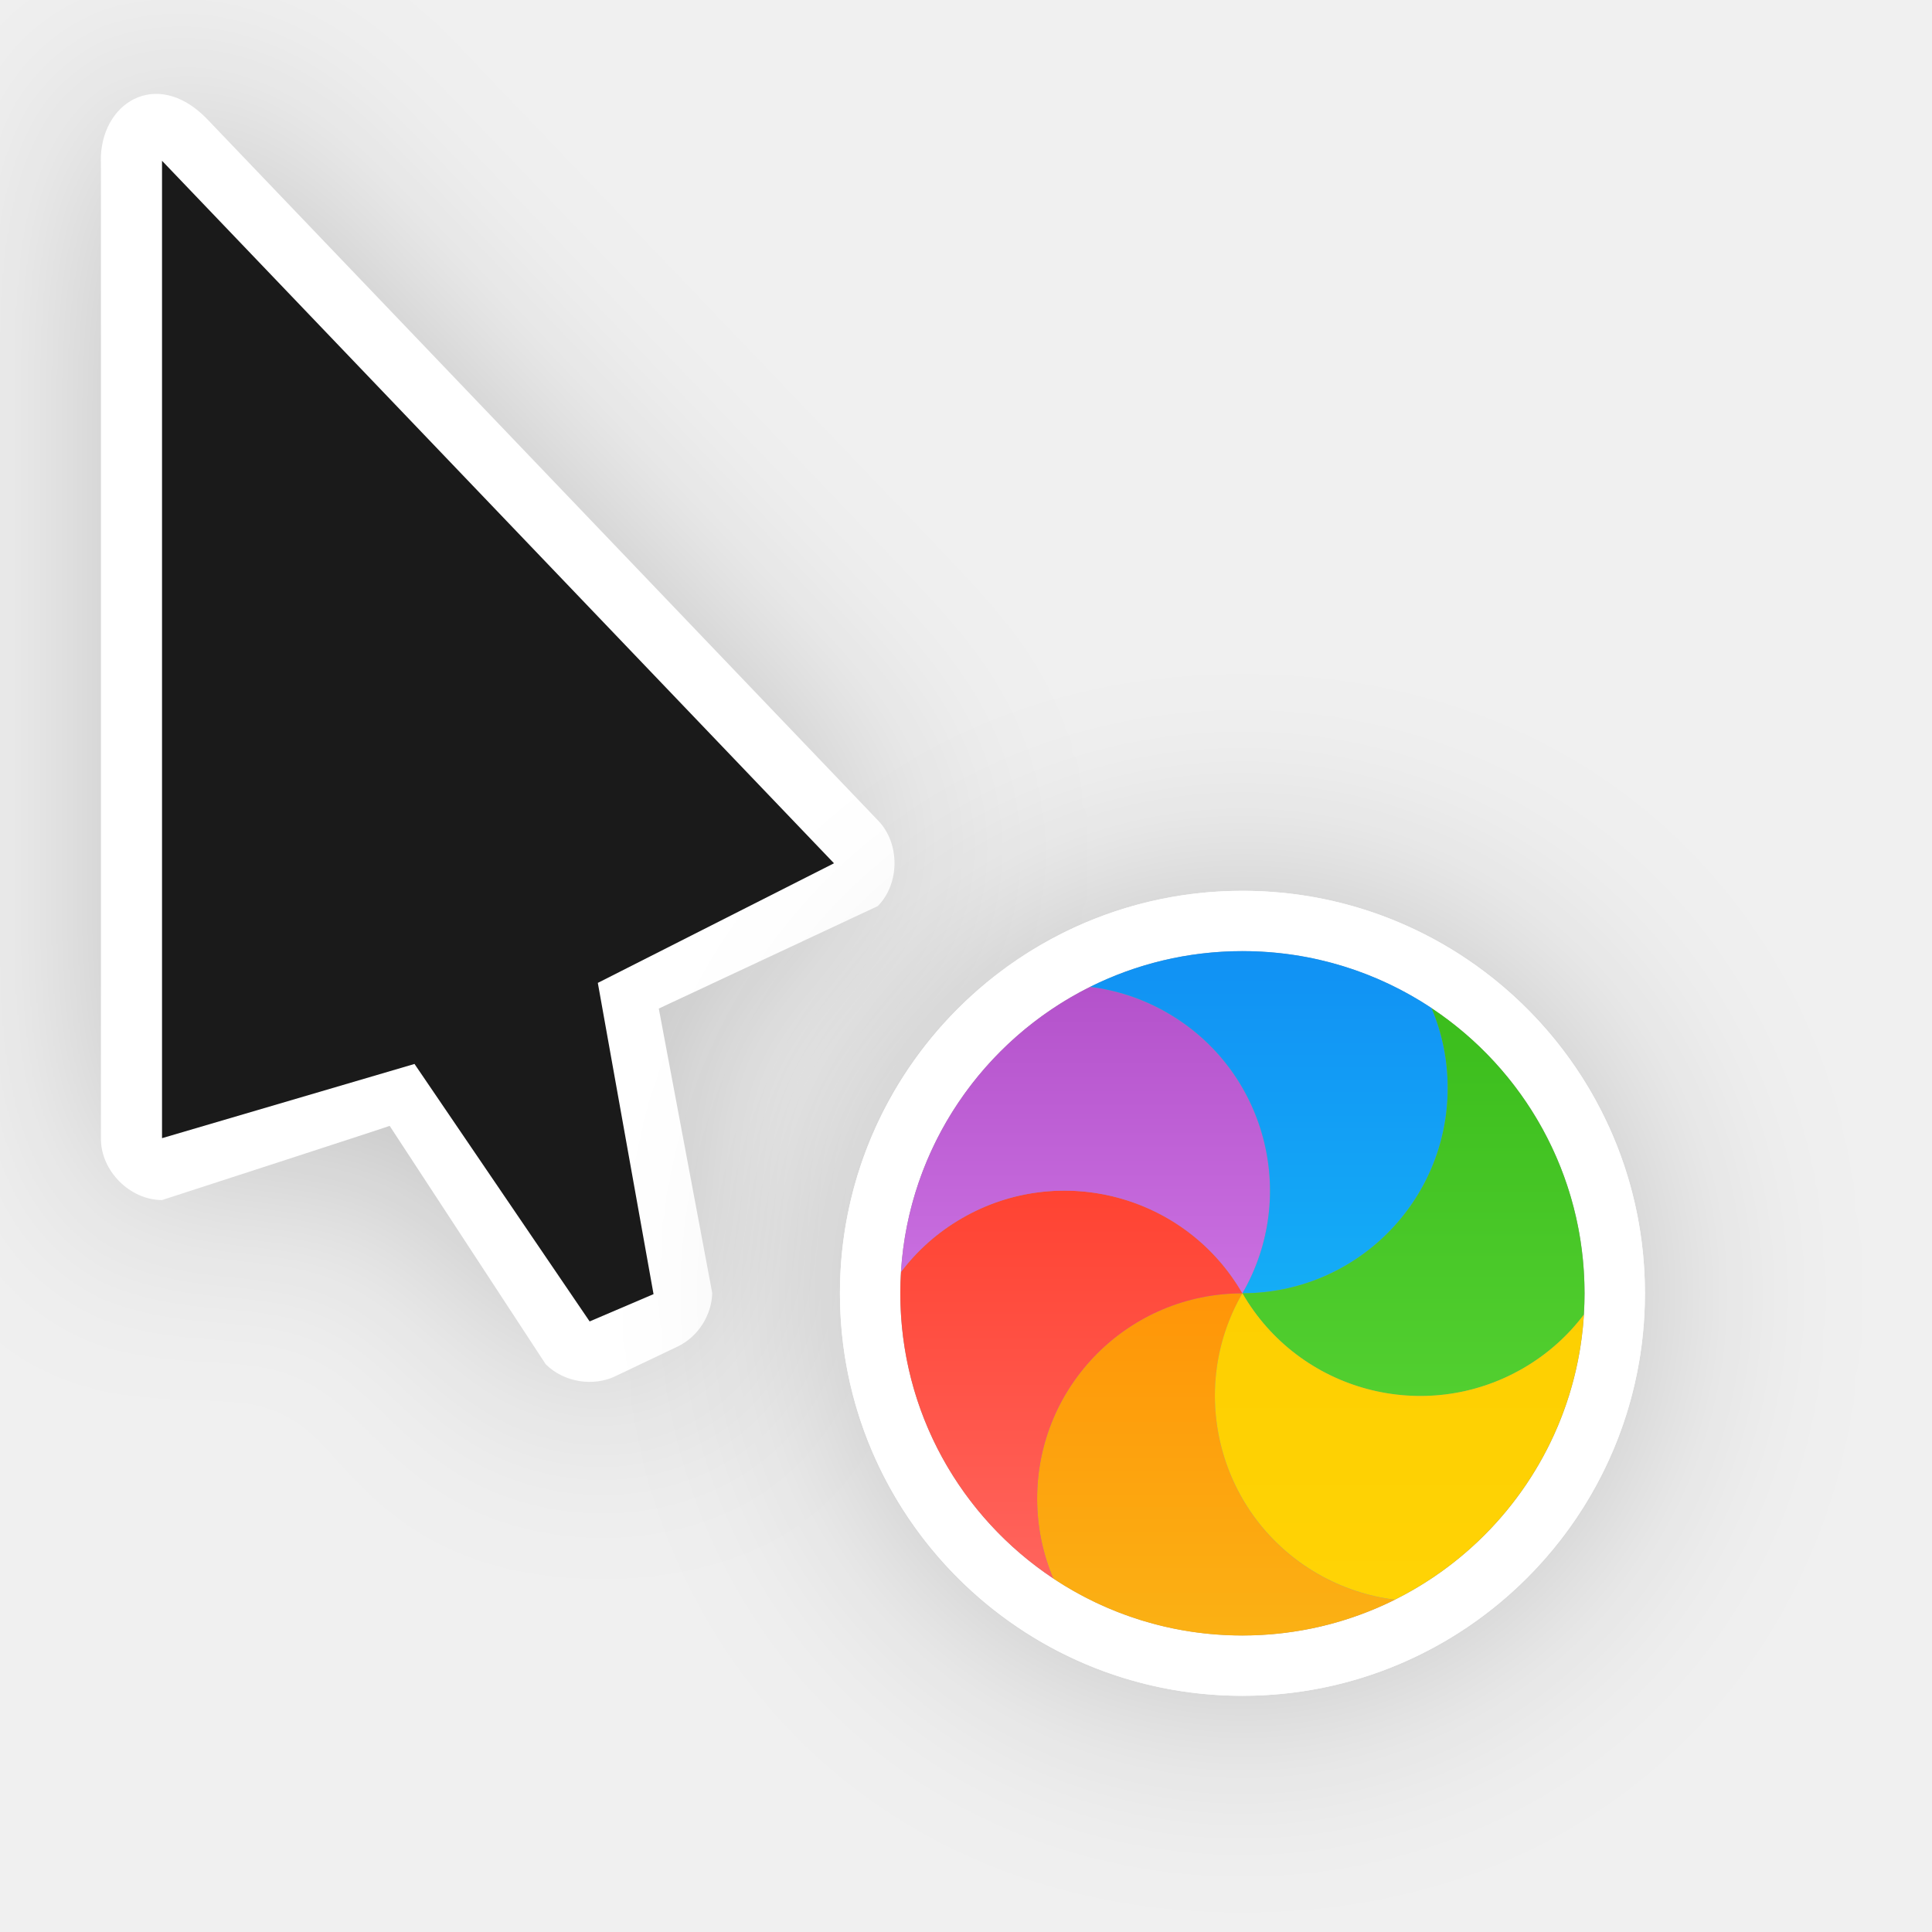
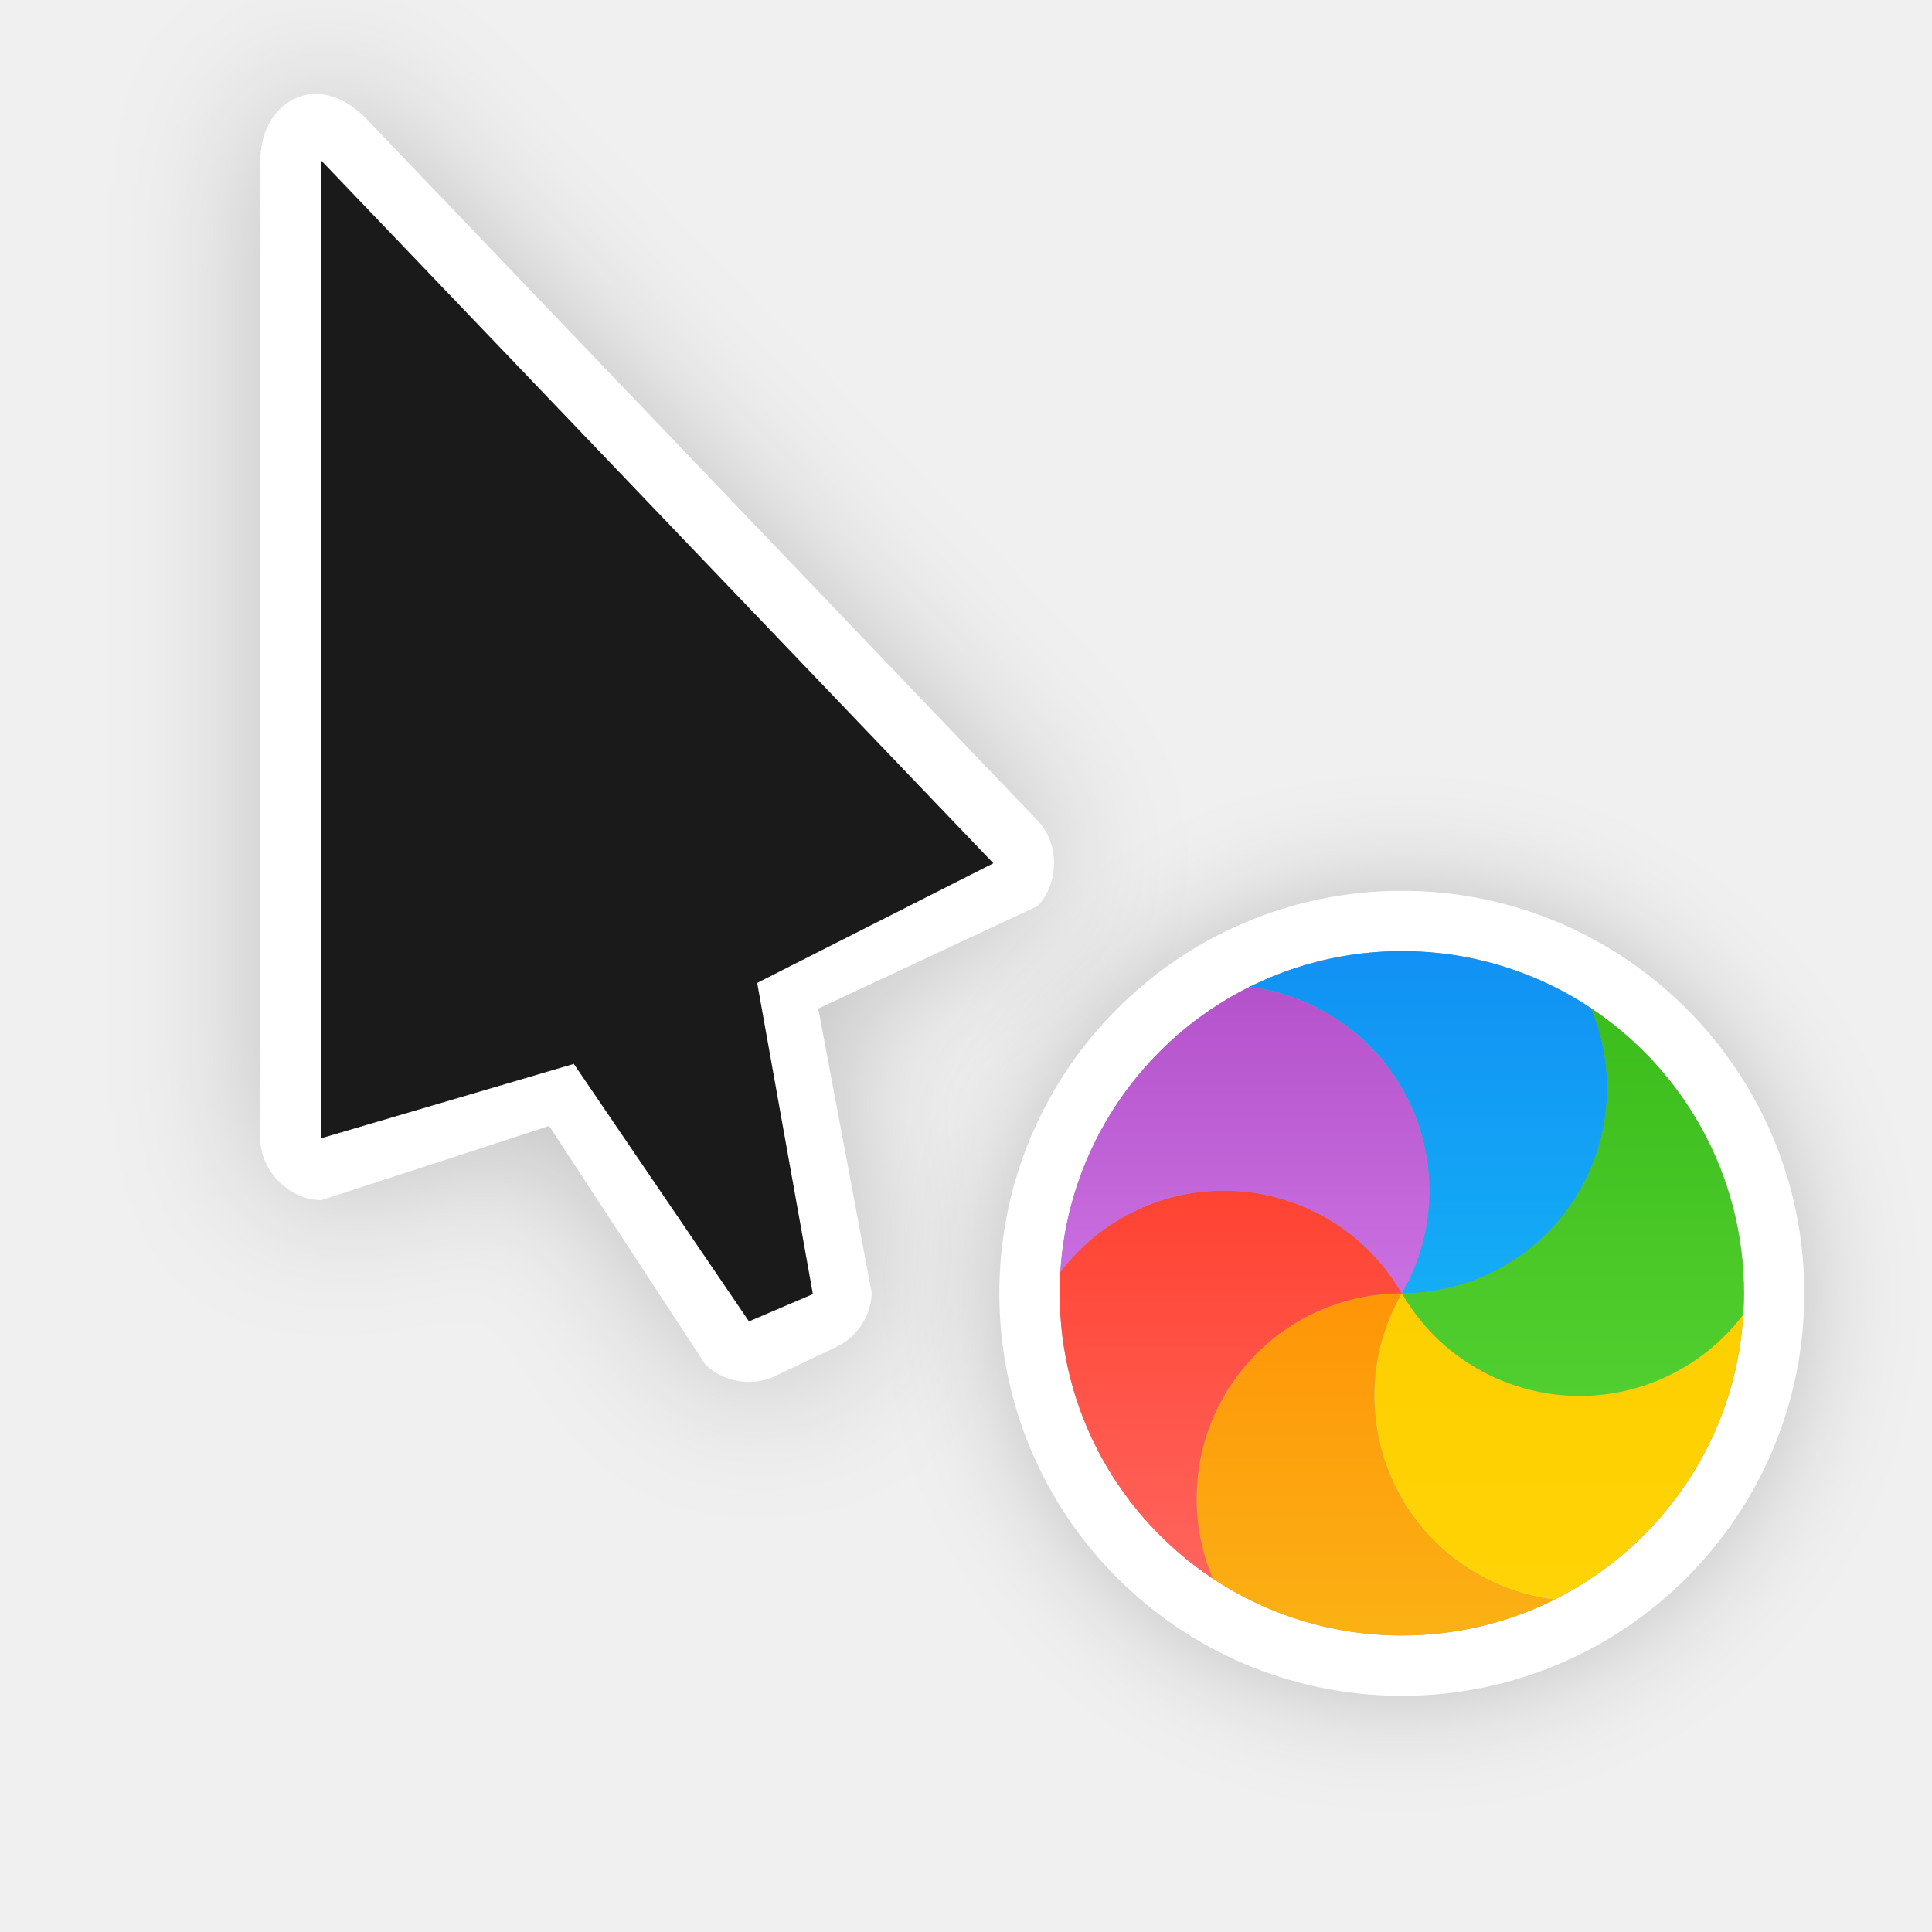
- <svg xmlns="http://www.w3.org/2000/svg" height="24" viewBox="0 0 24 24" width="24" version="1.1" id="svg82">
-   <defs id="defs86">
-     <filter style="color-interpolation-filters:sRGB" id="filter1719" x="-0.328" width="1.656" y="-0.202" height="1.404">
-       <feGaussianBlur stdDeviation="1.347" id="feGaussianBlur1721" />
-     </filter>
-     <filter style="color-interpolation-filters:sRGB" id="filter1723" x="-0.323" width="1.647" y="-0.323" height="1.647">
-       <feGaussianBlur stdDeviation="2.965" id="feGaussianBlur1725" />
-     </filter>
-   </defs>
-   <linearGradient id="a" gradientTransform="matrix(0.4579123,0,0,0.4380064,8.607332,9.250079)" gradientUnits="userSpaceOnUse" x1="17.871" x2="17.871" y1="7.669" y2="17.893">
-     <stop offset="0" stop-color="#fbb114" id="stop2" />
-     <stop offset="1" stop-color="#ff9508" id="stop4" />
+ <svg xmlns="http://www.w3.org/2000/svg" height="24" viewBox="0 0 24 24" width="24">
+   <linearGradient id="a" gradientTransform="matrix(.4579123 0 0 .4380064 8.607332 9.250079)" gradientUnits="userSpaceOnUse" x1="17.871" x2="17.871" y1="7.669" y2="17.893">
+     <stop offset="0" stop-color="#fbb114" />
+     <stop offset="1" stop-color="#ff9508" />
  </linearGradient>
-   <linearGradient id="b" gradientTransform="matrix(0.4206575,0,0,0.4767976,8.607332,9.250079)" gradientUnits="userSpaceOnUse" x1="23.954" x2="23.954" y1="8.61" y2="19.256">
-     <stop offset="0" stop-color="#ff645d" id="stop7" />
-     <stop offset="1" stop-color="#ff4332" id="stop9" />
+   <linearGradient id="b" gradientTransform="matrix(.4206575 0 0 .4767976 8.607332 9.250079)" gradientUnits="userSpaceOnUse" x1="23.954" x2="23.954" y1="8.61" y2="19.256">
+     <stop offset="0" stop-color="#ff645d" />
+     <stop offset="1" stop-color="#ff4332" />
  </linearGradient>
-   <linearGradient id="c" gradientTransform="matrix(0.4914857,0,0,0.4080861,8.607332,9.250079)" gradientUnits="userSpaceOnUse" x1="20.127" x2="20.127" y1="19.205" y2="29.033">
-     <stop offset="0" stop-color="#ca70e1" id="stop12" />
-     <stop offset="1" stop-color="#b452cb" id="stop14" />
+   <linearGradient id="c" gradientTransform="matrix(.4914857 0 0 .4080861 8.607332 9.250079)" gradientUnits="userSpaceOnUse" x1="20.127" x2="20.127" y1="19.205" y2="29.033">
+     <stop offset="0" stop-color="#ca70e1" />
+     <stop offset="1" stop-color="#b452cb" />
  </linearGradient>
-   <linearGradient id="d" gradientTransform="matrix(0.4579123,0,0,0.4380064,8.607332,9.250079)" gradientUnits="userSpaceOnUse" x1="16.36" x2="16.36" y1="17.893" y2="28.118">
-     <stop offset="0" stop-color="#14adf6" id="stop17" />
-     <stop offset="1" stop-color="#1191f4" id="stop19" />
+   <linearGradient id="d" gradientTransform="matrix(.4579123 0 0 .4380064 8.607332 9.250079)" gradientUnits="userSpaceOnUse" x1="16.36" x2="16.36" y1="17.893" y2="28.118">
+     <stop offset="0" stop-color="#14adf6" />
+     <stop offset="1" stop-color="#1191f4" />
  </linearGradient>
-   <linearGradient id="e" gradientTransform="matrix(0.4206575,0,0,0.4767976,8.607332,9.250079)" gradientUnits="userSpaceOnUse" x1="13.308" x2="13.308" y1="13.619" y2="24.265">
-     <stop offset="0" stop-color="#52cf30" id="stop22" />
-     <stop offset="1" stop-color="#3bbd1c" id="stop24" />
+   <linearGradient id="e" gradientTransform="matrix(.4206575 0 0 .4767976 8.607332 9.250079)" gradientUnits="userSpaceOnUse" x1="13.308" x2="13.308" y1="13.619" y2="24.265">
+     <stop offset="0" stop-color="#52cf30" />
+     <stop offset="1" stop-color="#3bbd1c" />
  </linearGradient>
-   <linearGradient id="f" gradientTransform="matrix(0.4914857,0,0,0.4080861,8.607332,9.250079)" gradientUnits="userSpaceOnUse" x1="11.766" x2="11.766" y1="9.377" y2="19.205">
-     <stop offset="0" stop-color="#ffd305" id="stop27" />
-     <stop offset="1" stop-color="#fdcf01" id="stop29" />
+   <linearGradient id="f" gradientTransform="matrix(.4914857 0 0 .4080861 8.607332 9.250079)" gradientUnits="userSpaceOnUse" x1="11.766" x2="11.766" y1="9.377" y2="19.205">
+     <stop offset="0" stop-color="#ffd305" />
+     <stop offset="1" stop-color="#fdcf01" />
  </linearGradient>
-   <filter id="g" height="1.272" width="1.441" x="-0.22" y="-0.136" style="color-interpolation-filters:sRGB">
-     <feGaussianBlur stdDeviation="1.192" id="feGaussianBlur32" />
+   <filter id="g" color-interpolation-filters="sRGB" height="1.272" width="1.441" x="-.22" y="-.136">
+     <feGaussianBlur stdDeviation=".905" />
  </filter>
-   <filter id="h" height="1.444" width="1.444" x="-0.222" y="-0.222" style="color-interpolation-filters:sRGB">
-     <feGaussianBlur stdDeviation="1.202" id="feGaussianBlur35" />
+   <filter id="h" color-interpolation-filters="sRGB" height="1.336" width="1.336" x="-.168" y="-.168">
+     <feGaussianBlur stdDeviation=".7" />
  </filter>
-   <path style="opacity:0.2;fill:#000000;fill-opacity:1;stroke-width:0.759;filter:url(#filter1719)" id="path1677" d="M 1.254,2.007 V 14.149 c 3.8e-5,0.397 0.362,0.759 0.759,0.759 0,0 2.946,-0.956 2.828,-0.922 l 1.939,2.962 c 0.224,0.224 0.594,0.284 0.877,0.142 L 8.422,16.726 c 0.249,-0.121 0.42,-0.387 0.427,-0.664 l -0.664,-3.533 2.721,-1.272 c 0.277,-0.281 0.277,-0.787 0,-1.067 L 2.558,1.462 C 1.936,0.84 1.241,1.284 1.254,2.007 Z" />
-   <g id="g46" transform="matrix(0.7588509,0,0,0.7588509,-122.5974,-577.1077)">
-     <path style="fill:#ffffff" id="path42" d="m 163.209,763.147 v 16 c 5e-5,0.524 0.476,1 1,1 0,0 3.883,-1.259 3.726,-1.215 l 2.555,3.903 c 0.295,0.295 0.783,0.375 1.156,0.188 l 1.008,-0.48 c 0.328,-0.159 0.554,-0.51 0.562,-0.875 l -0.875,-4.656 3.585,-1.677 c 0.365,-0.37 0.365,-1.037 0,-1.406 l -11,-11.5 c -0.82,-0.82 -1.736,-0.235 -1.719,0.719 z" />
-     <path style="fill:#1a1a1a" id="path44" d="m 164.209,779.134 v -16 l 11,11.5 -3.866,1.958 0.912,5.095 -1.046,0.447 -2.867,-4.215 z" />
+   <circle cx="17.414" cy="16.066" fill-rule="evenodd" filter="url(#h)" opacity=".2" r="5" stroke-width=".455" />
+   <g stroke-width=".759">
+     <path d="m3.234 2.007v12.142c0.0.397.362.759.759.759 0 0 2.946-.956 2.828-.922l1.939 2.962c.224.224.594.284.877.142l.765-.364c.249-.121.42-.387.427-.664l-.664-3.533 2.721-1.272c.277-.281.277-.787 0-1.067l-8.347-8.727c-.622-.622-1.317-.178-1.304.545z" filter="url(#g)" opacity=".2" />
+     <path d="m3.234 2.007v12.142c0.0.397.362.759.759.759 0 0 2.946-.956 2.828-.922l1.939 2.962c.224.224.594.284.877.142l.765-.364c.249-.121.42-.387.427-.664l-.664-3.533 2.721-1.272c.277-.281.277-.787 0-1.067l-8.347-8.727c-.622-.622-1.317-.178-1.304.545z" fill="#fff" />
+     <path d="m3.993 14.139v-12.142l8.347 8.727-2.934 1.486.692 3.866-.794.339-2.176-3.199z" fill="#1a1a1a" />
  </g>
-   <g transform="matrix(0.4545453,0,0,0.4545453,-148.6218,-354.078)" style="opacity:0.2;fill:#000000;fill-opacity:1;fill-rule:evenodd;filter:url(#filter1723)" id="g1697">
-     <circle id="circle1683" r="11" cy="814.317" cx="360.923" style="fill:#000000;fill-opacity:1" />
-     <path id="path1685" d="m 367.005,805.15 c 0.333,0.789 0.518,1.656 0.518,2.567 0,3.645 -2.955,6.6 -6.6,6.6 1.823,-3.157 0.741,-7.193 -2.416,-9.016 -0.789,-0.456 -1.633,-0.73 -2.484,-0.835 1.475,-0.735 3.139,-1.149 4.9,-1.149 2.249,0 4.34,0.675 6.082,1.833 z" style="fill:#000000;fill-opacity:1" />
-     <path id="path1687" d="m 371.902,815.002 c -0.516,0.683 -1.175,1.276 -1.963,1.731 -3.157,1.823 -7.193,0.741 -9.016,-2.416 3.645,0 6.6,-2.955 6.6,-6.6 0,-0.91 -0.184,-1.778 -0.518,-2.567 2.964,1.971 4.918,5.341 4.918,9.167 0,0.23 -0.007,0.459 -0.021,0.685 z" style="fill:#000000;fill-opacity:1" />
-     <path id="path1689" d="m 365.823,824.168 c -0.851,-0.106 -1.695,-0.38 -2.484,-0.835 -3.157,-1.823 -4.238,-5.859 -2.416,-9.016 1.823,3.157 5.859,4.238 9.016,2.416 0.788,-0.455 1.447,-1.048 1.963,-1.731 -0.247,4.022 -2.656,7.46 -6.079,9.166 z" style="fill:#000000;fill-opacity:1" />
-     <path id="path1691" d="m 354.841,823.484 c -0.333,-0.789 -0.518,-1.656 -0.518,-2.567 0,-3.645 2.955,-6.6 6.6,-6.6 -1.823,3.157 -0.741,7.193 2.416,9.016 0.789,0.456 1.633,0.73 2.484,0.835 -1.475,0.735 -3.139,1.149 -4.9,1.149 -2.249,0 -4.34,-0.675 -6.082,-1.833 z" style="fill:#000000;fill-opacity:1" />
-     <path id="path1693" d="m 349.944,813.632 c 0.516,-0.683 1.175,-1.276 1.963,-1.731 3.157,-1.823 7.193,-0.741 9.016,2.416 -3.645,0 -6.6,2.955 -6.6,6.6 0,0.91 0.184,1.778 0.518,2.567 -2.964,-1.971 -4.918,-5.341 -4.918,-9.167 0,-0.23 0.007,-0.459 0.021,-0.685 z" style="fill:#000000;fill-opacity:1" />
-     <path id="path1695" d="m 356.023,804.466 c 0.851,0.106 1.695,0.38 2.484,0.835 3.157,1.823 4.238,5.859 2.416,9.016 -1.823,-3.157 -5.859,-4.238 -9.016,-2.416 -0.788,0.455 -1.447,1.048 -1.963,1.731 0.247,-4.022 2.656,-7.46 6.079,-9.166 z" style="fill:#000000;fill-opacity:1" />
-   </g>
-   <g id="g62" style="fill:#ffffff;fill-rule:evenodd" transform="matrix(0.4545453,0,0,0.4545453,-148.6218,-354.078)">
-     <circle cx="360.923" cy="814.317" r="11" id="circle48" />
-     <path d="m 367.005,805.15 c 0.333,0.789 0.518,1.656 0.518,2.567 0,3.645 -2.955,6.6 -6.6,6.6 1.823,-3.157 0.741,-7.193 -2.416,-9.016 -0.789,-0.456 -1.633,-0.73 -2.484,-0.835 1.475,-0.735 3.139,-1.149 4.9,-1.149 2.249,0 4.34,0.675 6.082,1.833 z" id="path50" />
-     <path d="m 371.902,815.002 c -0.516,0.683 -1.175,1.276 -1.963,1.731 -3.157,1.823 -7.193,0.741 -9.016,-2.416 3.645,0 6.6,-2.955 6.6,-6.6 0,-0.91 -0.184,-1.778 -0.518,-2.567 2.964,1.971 4.918,5.341 4.918,9.167 0,0.23 -0.007,0.459 -0.021,0.685 z" id="path52" />
-     <path d="m 365.823,824.168 c -0.851,-0.106 -1.695,-0.38 -2.484,-0.835 -3.157,-1.823 -4.238,-5.859 -2.416,-9.016 1.823,3.157 5.859,4.238 9.016,2.416 0.788,-0.455 1.447,-1.048 1.963,-1.731 -0.247,4.022 -2.656,7.46 -6.079,9.166 z" id="path54" />
-     <path d="m 354.841,823.484 c -0.333,-0.789 -0.518,-1.656 -0.518,-2.567 0,-3.645 2.955,-6.6 6.6,-6.6 -1.823,3.157 -0.741,7.193 2.416,9.016 0.789,0.456 1.633,0.73 2.484,0.835 -1.475,0.735 -3.139,1.149 -4.9,1.149 -2.249,0 -4.34,-0.675 -6.082,-1.833 z" id="path56" />
-     <path d="m 349.944,813.632 c 0.516,-0.683 1.175,-1.276 1.963,-1.731 3.157,-1.823 7.193,-0.741 9.016,2.416 -3.645,0 -6.6,2.955 -6.6,6.6 0,0.91 0.184,1.778 0.518,2.567 -2.964,-1.971 -4.918,-5.341 -4.918,-9.167 0,-0.23 0.007,-0.459 0.021,-0.685 z" id="path58" />
-     <path d="m 356.023,804.466 c 0.851,0.106 1.695,0.38 2.484,0.835 3.157,1.823 4.238,5.859 2.416,9.016 -1.823,-3.157 -5.859,-4.238 -9.016,-2.416 -0.788,0.455 -1.447,1.048 -1.963,1.731 0.247,-4.022 2.656,-7.46 6.079,-9.166 z" id="path60" />
-   </g>
-   <g id="g1646" transform="rotate(180,15.8251,16.69096)">
-     <circle style="fill:#959595;fill-rule:evenodd;stroke-width:0.423" id="circle64" r="4.25" cy="17.316" cx="16.216" />
-     <g transform="matrix(0.9489808,0,0,0.9489808,0.6105051,1.100282)" id="g1636">
-       <path d="m 18.921,13.355 c 0.136,0.321 0.211,0.674 0.211,1.045 0,1.484 -1.203,2.687 -2.687,2.687 0.742,-1.285 0.302,-2.929 -0.984,-3.671 -0.321,-0.185 -0.665,-0.297 -1.011,-0.34 0.601,-0.299 1.278,-0.468 1.995,-0.468 0.916,0 1.767,0.275 2.476,0.746 z" id="path66" style="fill:url(#a);fill-rule:evenodd;stroke-width:0.445" />
-       <path d="m 20.915,17.366 c -0.21,0.278 -0.478,0.519 -0.799,0.705 -1.285,0.742 -2.929,0.302 -3.671,-0.984 1.484,0 2.687,-1.203 2.687,-2.687 0,-0.371 -0.075,-0.724 -0.211,-1.045 1.207,0.802 2.002,2.174 2.002,3.732 0,0.094 -0.003,0.187 -0.009,0.279 z" id="path68" style="fill:url(#b);fill-rule:evenodd;stroke-width:0.445" />
-       <path d="m 18.44,21.098 c -0.346,-0.043 -0.69,-0.155 -1.011,-0.34 -1.285,-0.742 -1.726,-2.385 -0.984,-3.671 0.742,1.285 2.385,1.726 3.671,0.984 0.321,-0.185 0.589,-0.427 0.799,-0.705 -0.101,1.638 -1.081,3.037 -2.475,3.732 z" id="path70" style="fill:url(#c);fill-rule:evenodd;stroke-width:0.445" />
-       <path d="m 13.968,20.82 c -0.136,-0.321 -0.211,-0.674 -0.211,-1.045 0,-1.484 1.203,-2.687 2.687,-2.687 -0.742,1.285 -0.302,2.929 0.984,3.671 0.321,0.186 0.665,0.297 1.011,0.34 -0.601,0.299 -1.278,0.468 -1.995,0.468 -0.916,0 -1.767,-0.275 -2.476,-0.746 z" id="path72" style="fill:url(#d);fill-rule:evenodd;stroke-width:0.445" />
-       <path d="m 11.975,16.809 c 0.21,-0.278 0.478,-0.519 0.799,-0.705 1.285,-0.742 2.929,-0.302 3.671,0.984 -1.484,0 -2.687,1.203 -2.687,2.687 0,0.371 0.075,0.724 0.211,1.045 -1.207,-0.802 -2.002,-2.174 -2.002,-3.732 0,-0.094 0.003,-0.187 0.009,-0.279 z" id="path74" style="fill:url(#e);fill-rule:evenodd;stroke-width:0.445" />
-       <path d="m 14.45,13.077 c 0.346,0.043 0.69,0.155 1.011,0.34 1.285,0.742 1.726,2.385 0.984,3.671 -0.742,-1.285 -2.385,-1.726 -3.671,-0.984 -0.321,0.185 -0.589,0.427 -0.799,0.705 0.101,-1.638 1.081,-3.037 2.475,-3.732 z" id="path76" style="fill:url(#f);fill-rule:evenodd;stroke-width:0.445" />
+   <circle cx="17.414" cy="16.066" fill="#fff" fill-rule="evenodd" r="5" stroke-width=".455" />
+   <g fill-rule="evenodd" transform="matrix(-1 0 0 -1 33.6302 33.38192)">
+     <circle cx="16.216" cy="17.316" fill="#959595" r="4.25" stroke-width=".423" />
+     <g stroke-width=".445" transform="matrix(.9489808 0 0 .9489808 .610505 1.100282)">
+       <path d="m18.921 13.355c.136.321.211.674.211 1.045 0 1.484-1.203 2.687-2.687 2.687.742-1.285.302-2.929-.984-3.671-.321-.185-.665-.297-1.011-.34.601-.299 1.278-.468 1.995-.468.916 0 1.767.275 2.476.746z" fill="url(#a)" />
+       <path d="m20.915 17.366c-.21.278-.478.519-.799.705-1.285.742-2.929.302-3.671-.984 1.484 0 2.687-1.203 2.687-2.687 0-.371-.075-.724-.211-1.045 1.207.802 2.002 2.174 2.002 3.732 0 .094-.003.187-.009.279z" fill="url(#b)" />
+       <path d="m18.44 21.098c-.346-.043-.69-.155-1.011-.34-1.285-.742-1.726-2.385-.984-3.671.742 1.285 2.385 1.726 3.671.984.321-.185.589-.427.799-.705-.101 1.638-1.081 3.037-2.475 3.732z" fill="url(#c)" />
+       <path d="m13.968 20.82c-.136-.321-.211-.674-.211-1.045 0-1.484 1.203-2.687 2.687-2.687-.742 1.285-.302 2.929.984 3.671.321.186.665.297 1.011.34-.601.299-1.278.468-1.995.468-.916 0-1.767-.275-2.476-.746z" fill="url(#d)" />
+       <path d="m11.975 16.809c.21-.278.478-.519.799-.705 1.285-.742 2.929-.302 3.671.984-1.484 0-2.687 1.203-2.687 2.687 0 .371.075.724.211 1.045-1.207-.802-2.002-2.174-2.002-3.732 0-.094.003-.187.009-.279z" fill="url(#e)" />
+       <path d="m14.45 13.077c.346.043.69.155 1.011.34 1.285.742 1.726 2.385.984 3.671-.742-1.285-2.385-1.726-3.671-.984-.321.185-.589.427-.799.705.101-1.638 1.081-3.037 2.475-3.732z" fill="url(#f)" />
    </g>
  </g>
</svg>
